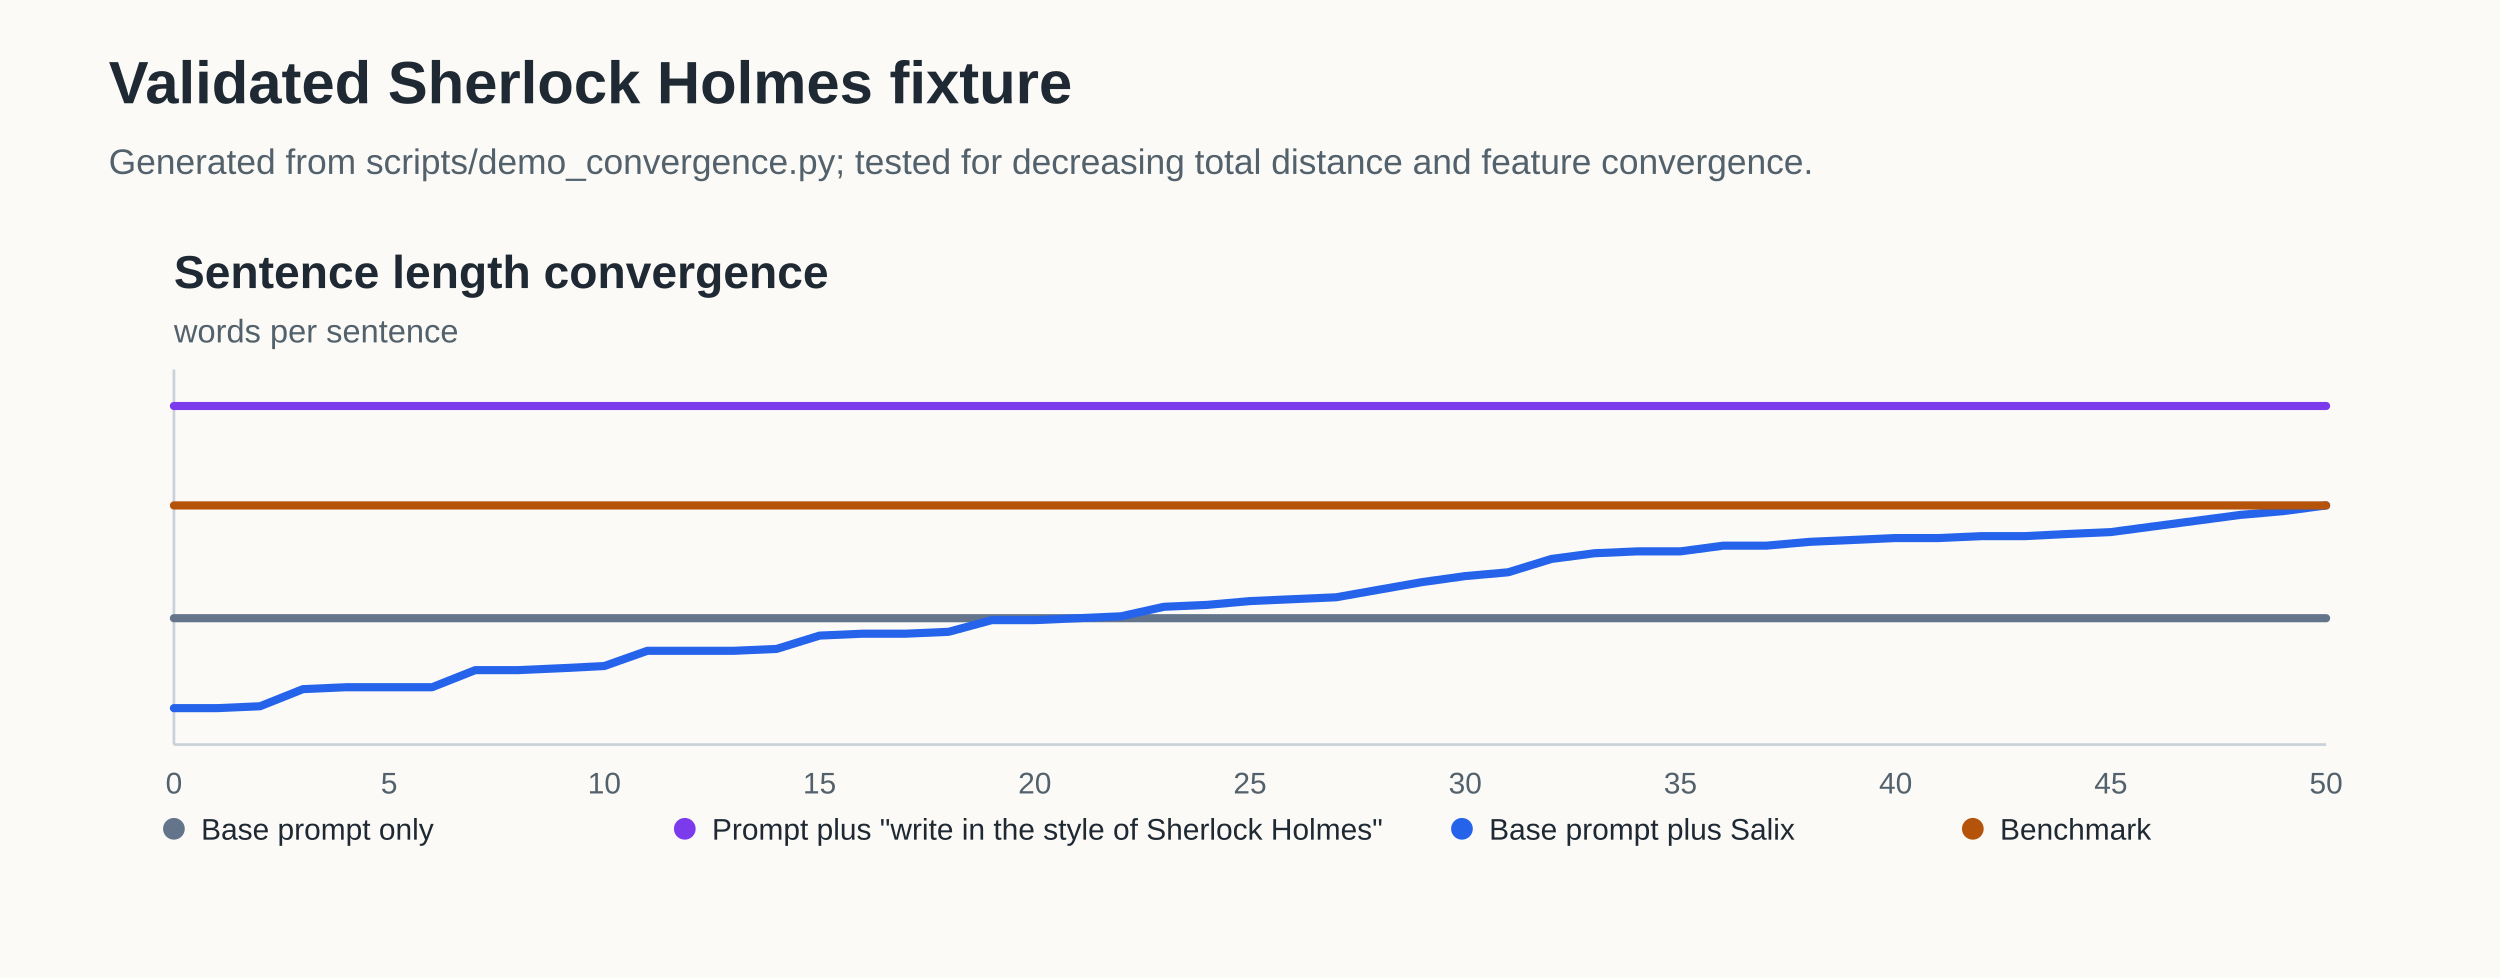
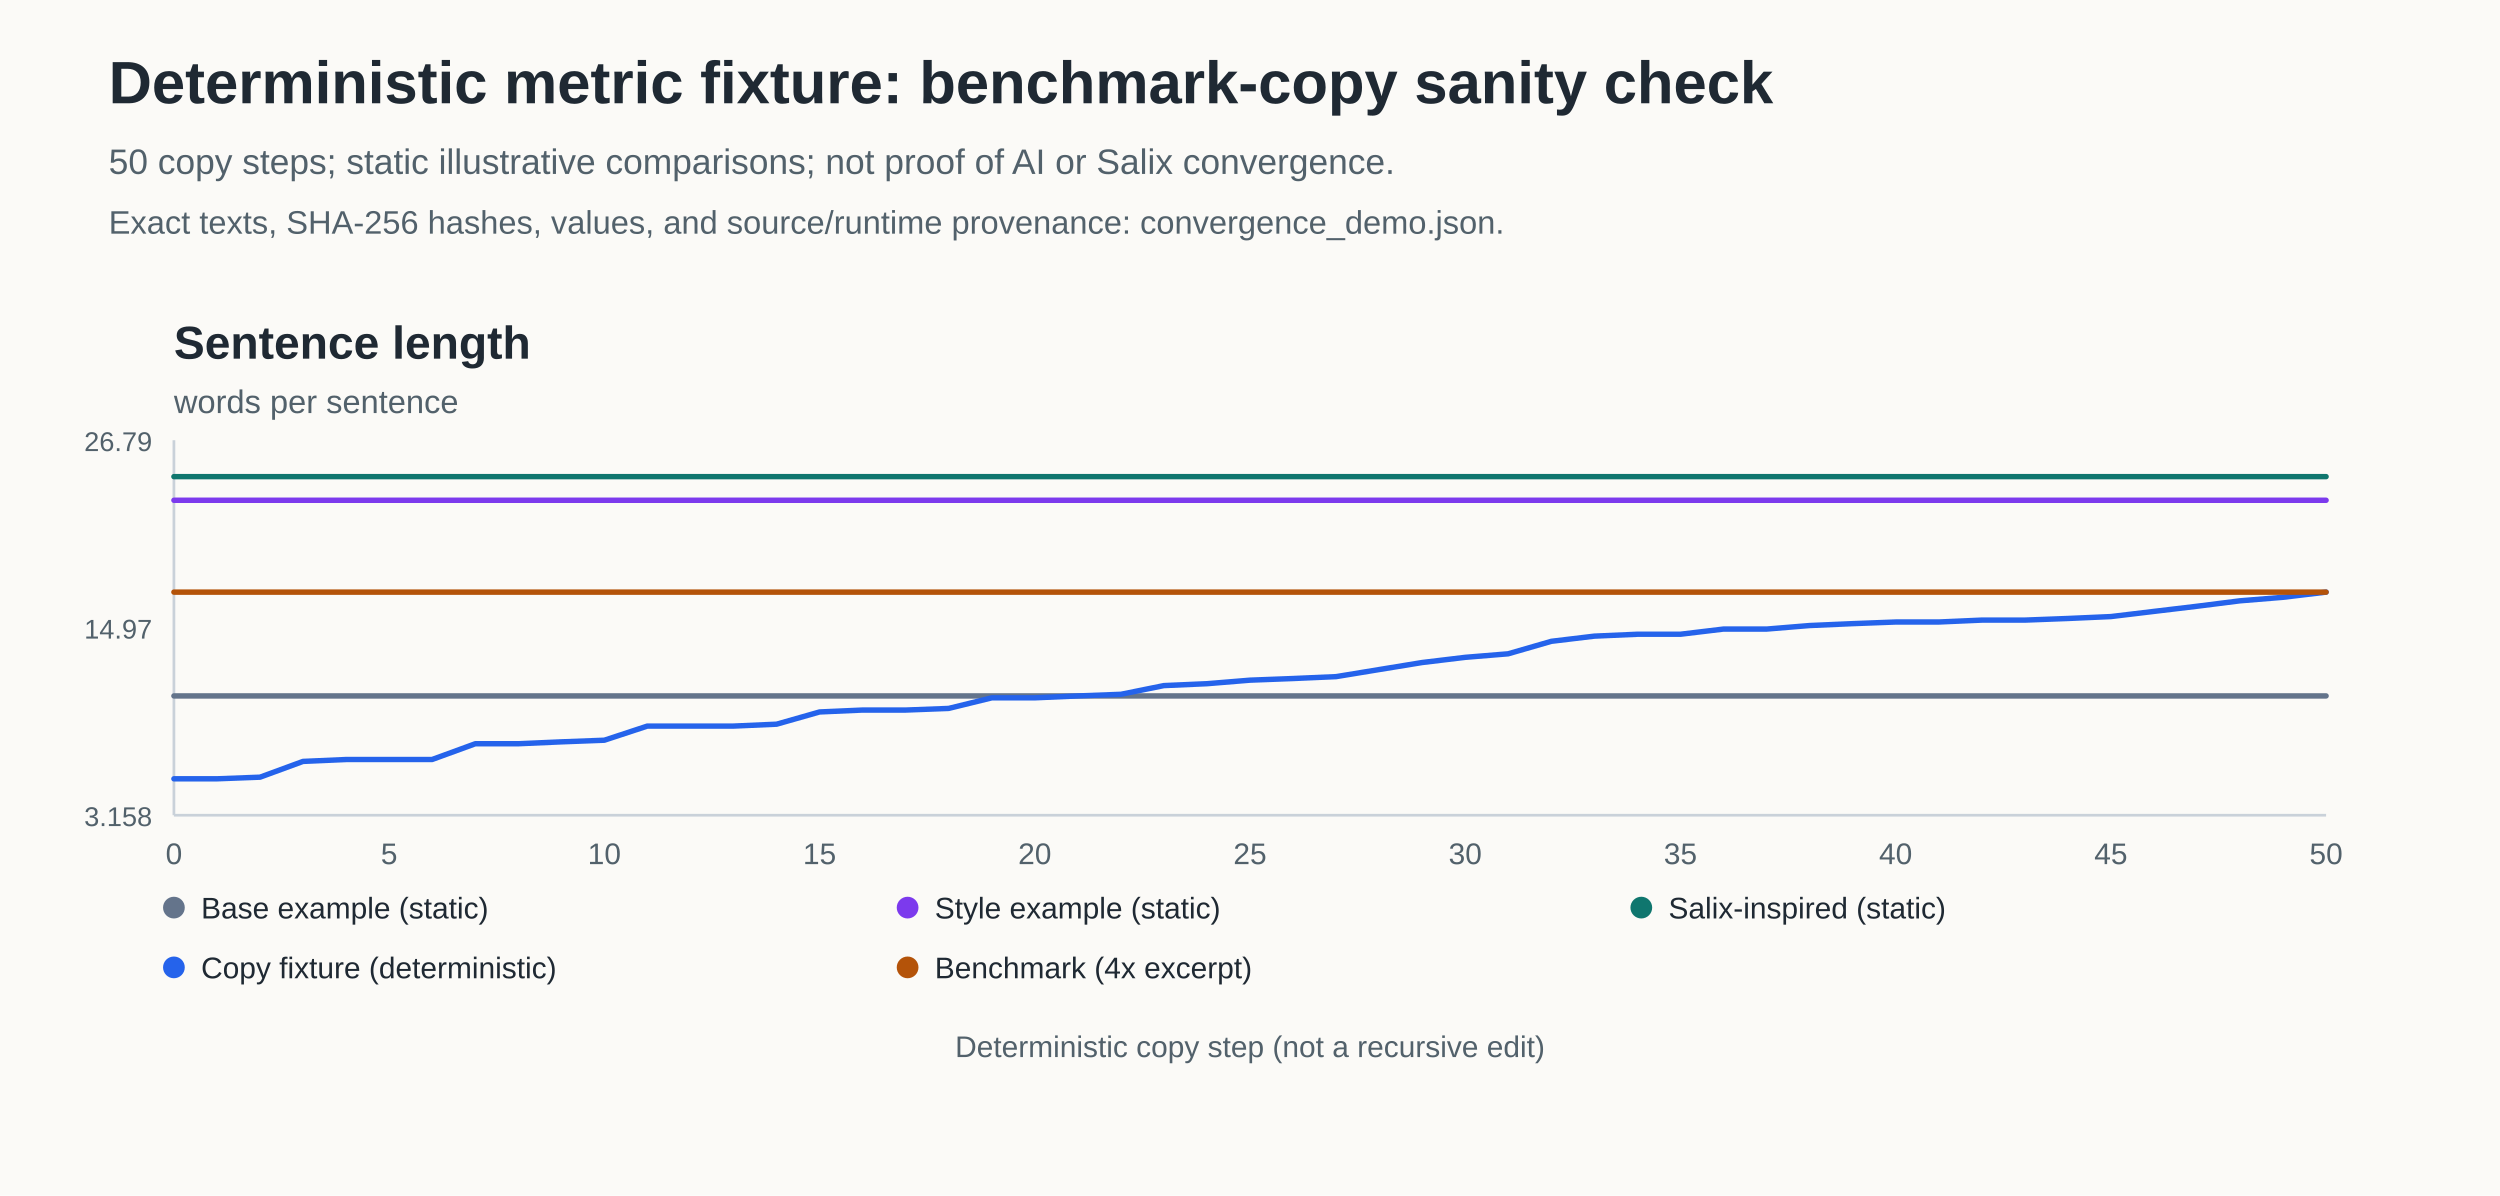
- <svg xmlns="http://www.w3.org/2000/svg" width="920" height="360" viewBox="0 0 920 360" role="img" aria-labelledby="title desc">
+ <svg xmlns="http://www.w3.org/2000/svg" width="920" height="440" viewBox="0 0 920 440" role="img" aria-labelledby="title desc">
  <rect width="100%" height="100%" fill="#fbfaf7" />
-   <text x="40" y="38" font-family="Arial, sans-serif" font-size="22" font-weight="700" fill="#1f2933">Validated Sherlock Holmes fixture</text>
-   <text x="40" y="64" font-family="Arial, sans-serif" font-size="13" fill="#52616b">Generated from scripts/demo_convergence.py; tested for decreasing total distance and feature convergence.</text>
-   <text x="64" y="106" font-family="Arial, sans-serif" font-size="17" font-weight="700" fill="#1f2933">Sentence length convergence</text>
-   <text x="64" y="126" font-family="Arial, sans-serif" font-size="12" fill="#52616b">words per sentence</text>
-   <line x1="64" y1="274" x2="856" y2="274" stroke="#c9d1d9" stroke-width="1" />
-   <line x1="64" y1="136" x2="64" y2="274" stroke="#c9d1d9" stroke-width="1" />
-   <polyline points="64.0,227.5 79.8,227.5 95.7,227.5 111.5,227.5 127.4,227.5 143.2,227.5 159.0,227.5 174.9,227.5 190.7,227.5 206.6,227.5 222.4,227.5 238.2,227.5 254.1,227.5 269.9,227.5 285.8,227.5 301.6,227.5 317.4,227.5 333.3,227.5 349.1,227.5 365.0,227.5 380.8,227.5 396.6,227.5 412.5,227.5 428.3,227.5 444.2,227.5 460.0,227.5 475.8,227.5 491.7,227.5 507.5,227.5 523.4,227.5 539.2,227.5 555.0,227.5 570.9,227.5 586.7,227.5 602.6,227.5 618.4,227.5 634.2,227.5 650.1,227.5 665.9,227.5 681.8,227.5 697.6,227.5 713.4,227.5 729.3,227.5 745.1,227.5 761.0,227.5 776.8,227.5 792.6,227.5 808.5,227.5 824.3,227.5 840.2,227.5 856.0,227.5" fill="none" stroke="#64748b" stroke-width="3" stroke-linecap="round" stroke-linejoin="round" />
-   <polyline points="64.0,149.4 79.8,149.4 95.7,149.4 111.5,149.4 127.4,149.4 143.2,149.4 159.0,149.4 174.9,149.4 190.7,149.4 206.6,149.4 222.4,149.4 238.2,149.4 254.1,149.4 269.9,149.4 285.8,149.4 301.6,149.4 317.4,149.4 333.3,149.4 349.1,149.4 365.0,149.4 380.8,149.4 396.6,149.4 412.5,149.4 428.3,149.4 444.2,149.4 460.0,149.4 475.8,149.4 491.7,149.4 507.5,149.4 523.4,149.4 539.2,149.4 555.0,149.4 570.9,149.4 586.7,149.4 602.6,149.4 618.4,149.4 634.2,149.4 650.1,149.4 665.9,149.4 681.8,149.4 697.6,149.4 713.4,149.4 729.3,149.4 745.1,149.4 761.0,149.4 776.8,149.4 792.6,149.4 808.5,149.4 824.3,149.4 840.2,149.4 856.0,149.4" fill="none" stroke="#7c3aed" stroke-width="3" stroke-linecap="round" stroke-linejoin="round" />
-   <polyline points="64.0,260.6 79.8,260.6 95.7,259.9 111.5,253.6 127.4,252.9 143.2,252.9 159.0,252.9 174.9,246.6 190.7,246.6 206.6,245.9 222.4,245.1 238.2,239.5 254.1,239.5 269.9,239.5 285.8,238.8 301.6,233.9 317.4,233.2 333.3,233.2 349.1,232.5 365.0,228.2 380.8,228.2 396.6,227.5 412.5,226.8 428.3,223.3 444.2,222.6 460.0,221.2 475.8,220.5 491.7,219.8 507.5,217.0 523.4,214.2 539.2,212.0 555.0,210.6 570.9,205.7 586.7,203.6 602.6,202.9 618.4,202.9 634.2,200.8 650.1,200.8 665.9,199.4 681.8,198.7 697.6,198.0 713.4,198.0 729.3,197.3 745.1,197.3 761.0,196.5 776.8,195.8 792.6,193.7 808.5,191.6 824.3,189.5 840.2,188.1 856.0,186.0" fill="none" stroke="#2563eb" stroke-width="3" stroke-linecap="round" stroke-linejoin="round" />
-   <polyline points="64.0,186.0 79.8,186.0 95.7,186.0 111.5,186.0 127.4,186.0 143.2,186.0 159.0,186.0 174.9,186.0 190.7,186.0 206.6,186.0 222.4,186.0 238.2,186.0 254.1,186.0 269.9,186.0 285.8,186.0 301.6,186.0 317.4,186.0 333.3,186.0 349.1,186.0 365.0,186.0 380.8,186.0 396.6,186.0 412.5,186.0 428.3,186.0 444.2,186.0 460.0,186.0 475.8,186.0 491.7,186.0 507.5,186.0 523.4,186.0 539.2,186.0 555.0,186.0 570.9,186.0 586.7,186.0 602.6,186.0 618.4,186.0 634.2,186.0 650.1,186.0 665.9,186.0 681.8,186.0 697.6,186.0 713.4,186.0 729.3,186.0 745.1,186.0 761.0,186.0 776.8,186.0 792.6,186.0 808.5,186.0 824.3,186.0 840.2,186.0 856.0,186.0" fill="none" stroke="#b45309" stroke-width="3" stroke-linecap="round" stroke-linejoin="round" />
-   <circle cx="64" cy="305" r="4" fill="#64748b" />
-   <text x="74" y="309" font-family="Arial, sans-serif" font-size="11" fill="#1f2933">Base prompt only</text>
-   <circle cx="252" cy="305" r="4" fill="#7c3aed" />
-   <text x="262" y="309" font-family="Arial, sans-serif" font-size="11" fill="#1f2933">Prompt plus "write in the style of Sherlock Holmes"</text>
-   <circle cx="538" cy="305" r="4" fill="#2563eb" />
-   <text x="548" y="309" font-family="Arial, sans-serif" font-size="11" fill="#1f2933">Base prompt plus Salix</text>
-   <circle cx="726" cy="305" r="4" fill="#b45309" />
-   <text x="736" y="309" font-family="Arial, sans-serif" font-size="11" fill="#1f2933">Benchmark</text>
-   <text x="64.0" y="292" font-family="Arial, sans-serif" font-size="11" text-anchor="middle" fill="#52616b">0</text>
-   <text x="143.2" y="292" font-family="Arial, sans-serif" font-size="11" text-anchor="middle" fill="#52616b">5</text>
-   <text x="222.4" y="292" font-family="Arial, sans-serif" font-size="11" text-anchor="middle" fill="#52616b">10</text>
-   <text x="301.6" y="292" font-family="Arial, sans-serif" font-size="11" text-anchor="middle" fill="#52616b">15</text>
-   <text x="380.8" y="292" font-family="Arial, sans-serif" font-size="11" text-anchor="middle" fill="#52616b">20</text>
-   <text x="460.0" y="292" font-family="Arial, sans-serif" font-size="11" text-anchor="middle" fill="#52616b">25</text>
-   <text x="539.2" y="292" font-family="Arial, sans-serif" font-size="11" text-anchor="middle" fill="#52616b">30</text>
-   <text x="618.4" y="292" font-family="Arial, sans-serif" font-size="11" text-anchor="middle" fill="#52616b">35</text>
-   <text x="697.6" y="292" font-family="Arial, sans-serif" font-size="11" text-anchor="middle" fill="#52616b">40</text>
-   <text x="776.8" y="292" font-family="Arial, sans-serif" font-size="11" text-anchor="middle" fill="#52616b">45</text>
-   <text x="856.0" y="292" font-family="Arial, sans-serif" font-size="11" text-anchor="middle" fill="#52616b">50</text>
+   <text x="40" y="38" font-family="Arial, sans-serif" font-size="22" font-weight="700" fill="#1f2933">Deterministic metric fixture: benchmark-copy sanity check</text>
+   <text x="40" y="64" font-family="Arial, sans-serif" font-size="13" fill="#52616b">50 copy steps; static illustrative comparisons; not proof of AI or Salix convergence.</text>
+   <text x="40" y="86" font-family="Arial, sans-serif" font-size="12" fill="#52616b">Exact texts, SHA-256 hashes, values, and source/runtime provenance: convergence_demo.json.</text>
+   <text x="64" y="132" font-family="Arial, sans-serif" font-size="17" font-weight="700" fill="#1f2933">Sentence length</text>
+   <text x="64" y="152" font-family="Arial, sans-serif" font-size="12" fill="#52616b">words per sentence</text>
+   <line x1="64" y1="300" x2="856" y2="300" stroke="#c9d1d9" stroke-width="1" />
+   <line x1="64" y1="162" x2="64" y2="300" stroke="#c9d1d9" stroke-width="1" />
+   <text x="56" y="304.0" font-family="Arial, sans-serif" font-size="10" text-anchor="end" fill="#52616b">3.158</text>
+   <text x="56" y="235.0" font-family="Arial, sans-serif" font-size="10" text-anchor="end" fill="#52616b">14.97</text>
+   <text x="56" y="166.0" font-family="Arial, sans-serif" font-size="10" text-anchor="end" fill="#52616b">26.79</text>
+   <polyline points="64.0,256.1 79.8,256.1 95.7,256.1 111.5,256.1 127.4,256.1 143.2,256.1 159.0,256.1 174.9,256.1 190.7,256.1 206.6,256.1 222.4,256.1 238.2,256.1 254.1,256.1 269.9,256.1 285.8,256.1 301.6,256.1 317.4,256.1 333.3,256.1 349.1,256.1 365.0,256.1 380.8,256.1 396.6,256.1 412.5,256.1 428.3,256.1 444.2,256.1 460.0,256.1 475.8,256.1 491.7,256.1 507.5,256.1 523.4,256.1 539.2,256.1 555.0,256.1 570.9,256.1 586.7,256.1 602.6,256.1 618.4,256.1 634.2,256.1 650.1,256.1 665.9,256.1 681.8,256.1 697.6,256.1 713.4,256.1 729.3,256.1 745.1,256.1 761.0,256.1 776.8,256.1 792.6,256.1 808.5,256.1 824.3,256.1 840.2,256.1 856.0,256.1" fill="none" stroke="#64748b" data-series-id="base_example" data-available="true" stroke-dasharray="none" stroke-width="2" stroke-linecap="round" stroke-linejoin="round" />
+   <polyline points="64.0,184.1 79.8,184.1 95.7,184.1 111.5,184.1 127.4,184.1 143.2,184.1 159.0,184.1 174.9,184.1 190.7,184.1 206.6,184.1 222.4,184.1 238.2,184.1 254.1,184.1 269.9,184.1 285.8,184.1 301.6,184.1 317.4,184.1 333.3,184.1 349.1,184.1 365.0,184.1 380.8,184.1 396.6,184.1 412.5,184.1 428.3,184.1 444.2,184.1 460.0,184.1 475.8,184.1 491.7,184.1 507.5,184.1 523.4,184.1 539.2,184.1 555.0,184.1 570.9,184.1 586.7,184.1 602.6,184.1 618.4,184.1 634.2,184.1 650.1,184.1 665.9,184.1 681.8,184.1 697.6,184.1 713.4,184.1 729.3,184.1 745.1,184.1 761.0,184.1 776.8,184.1 792.6,184.1 808.5,184.1 824.3,184.1 840.2,184.1 856.0,184.1" fill="none" stroke="#7c3aed" data-series-id="style_example" data-available="true" stroke-dasharray="none" stroke-width="2" stroke-linecap="round" stroke-linejoin="round" />
+   <polyline points="64.0,175.4 79.8,175.4 95.7,175.4 111.5,175.4 127.4,175.4 143.2,175.4 159.0,175.4 174.9,175.4 190.7,175.4 206.6,175.4 222.4,175.4 238.2,175.4 254.1,175.4 269.9,175.4 285.8,175.4 301.6,175.4 317.4,175.4 333.3,175.4 349.1,175.4 365.0,175.4 380.8,175.4 396.6,175.4 412.5,175.4 428.3,175.4 444.2,175.4 460.0,175.4 475.8,175.4 491.7,175.4 507.5,175.4 523.4,175.4 539.2,175.4 555.0,175.4 570.9,175.4 586.7,175.4 602.6,175.4 618.4,175.4 634.2,175.4 650.1,175.4 665.9,175.4 681.8,175.4 697.6,175.4 713.4,175.4 729.3,175.4 745.1,175.4 761.0,175.4 776.8,175.4 792.6,175.4 808.5,175.4 824.3,175.4 840.2,175.4 856.0,175.4" fill="none" stroke="#0f766e" data-series-id="salix_inspired_example" data-available="true" stroke-dasharray="none" stroke-width="2" stroke-linecap="round" stroke-linejoin="round" />
+   <polyline points="64.0,286.6 79.8,286.6 95.7,286.0 111.5,280.2 127.4,279.5 143.2,279.5 159.0,279.5 174.9,273.7 190.7,273.7 206.6,273.0 222.4,272.4 238.2,267.2 254.1,267.2 269.9,267.2 285.8,266.5 301.6,262.0 317.4,261.3 333.3,261.3 349.1,260.7 365.0,256.8 380.8,256.8 396.6,256.1 412.5,255.5 428.3,252.3 444.2,251.6 460.0,250.3 475.8,249.7 491.7,249.0 507.5,246.4 523.4,243.8 539.2,241.9 555.0,240.6 570.9,236.0 586.7,234.1 602.6,233.4 618.4,233.4 634.2,231.5 650.1,231.5 665.9,230.2 681.8,229.5 697.6,228.9 713.4,228.9 729.3,228.2 745.1,228.2 761.0,227.6 776.8,226.9 792.6,225.0 808.5,223.1 824.3,221.1 840.2,219.8 856.0,217.9" fill="none" stroke="#2563eb" data-series-id="copy_fixture" data-available="true" stroke-dasharray="none" stroke-width="2" stroke-linecap="round" stroke-linejoin="round" />
+   <polyline points="64.0,217.9 79.8,217.9 95.7,217.9 111.5,217.9 127.4,217.9 143.2,217.9 159.0,217.9 174.9,217.9 190.7,217.9 206.6,217.9 222.4,217.9 238.2,217.9 254.1,217.9 269.9,217.9 285.8,217.9 301.6,217.9 317.4,217.9 333.3,217.9 349.1,217.9 365.0,217.9 380.8,217.9 396.6,217.9 412.5,217.9 428.3,217.9 444.2,217.9 460.0,217.9 475.8,217.9 491.7,217.9 507.5,217.9 523.4,217.9 539.2,217.9 555.0,217.9 570.9,217.9 586.7,217.9 602.6,217.9 618.4,217.9 634.2,217.9 650.1,217.9 665.9,217.9 681.8,217.9 697.6,217.9 713.4,217.9 729.3,217.9 745.1,217.9 761.0,217.9 776.8,217.9 792.6,217.9 808.5,217.9 824.3,217.9 840.2,217.9 856.0,217.9" fill="none" stroke="#b45309" data-series-id="benchmark" data-available="true" stroke-dasharray="none" stroke-width="2" stroke-linecap="round" stroke-linejoin="round" />
+   <circle cx="64" cy="334" r="4" fill="#64748b" />
+   <text x="74" y="338" font-family="Arial, sans-serif" font-size="11" fill="#1f2933">Base example (static)</text>
+   <circle cx="334" cy="334" r="4" fill="#7c3aed" />
+   <text x="344" y="338" font-family="Arial, sans-serif" font-size="11" fill="#1f2933">Style example (static)</text>
+   <circle cx="604" cy="334" r="4" fill="#0f766e" />
+   <text x="614" y="338" font-family="Arial, sans-serif" font-size="11" fill="#1f2933">Salix-inspired (static)</text>
+   <circle cx="64" cy="356" r="4" fill="#2563eb" />
+   <text x="74" y="360" font-family="Arial, sans-serif" font-size="11" fill="#1f2933">Copy fixture (deterministic)</text>
+   <circle cx="334" cy="356" r="4" fill="#b45309" />
+   <text x="344" y="360" font-family="Arial, sans-serif" font-size="11" fill="#1f2933">Benchmark (4x excerpt)</text>
+   <text x="460.0" y="389" font-family="Arial, sans-serif" font-size="11" text-anchor="middle" fill="#52616b">Deterministic copy step (not a recursive edit)</text>
+   <text x="64.0" y="318" font-family="Arial, sans-serif" font-size="11" text-anchor="middle" fill="#52616b">0</text>
+   <text x="143.2" y="318" font-family="Arial, sans-serif" font-size="11" text-anchor="middle" fill="#52616b">5</text>
+   <text x="222.4" y="318" font-family="Arial, sans-serif" font-size="11" text-anchor="middle" fill="#52616b">10</text>
+   <text x="301.6" y="318" font-family="Arial, sans-serif" font-size="11" text-anchor="middle" fill="#52616b">15</text>
+   <text x="380.8" y="318" font-family="Arial, sans-serif" font-size="11" text-anchor="middle" fill="#52616b">20</text>
+   <text x="460.0" y="318" font-family="Arial, sans-serif" font-size="11" text-anchor="middle" fill="#52616b">25</text>
+   <text x="539.2" y="318" font-family="Arial, sans-serif" font-size="11" text-anchor="middle" fill="#52616b">30</text>
+   <text x="618.4" y="318" font-family="Arial, sans-serif" font-size="11" text-anchor="middle" fill="#52616b">35</text>
+   <text x="697.6" y="318" font-family="Arial, sans-serif" font-size="11" text-anchor="middle" fill="#52616b">40</text>
+   <text x="776.8" y="318" font-family="Arial, sans-serif" font-size="11" text-anchor="middle" fill="#52616b">45</text>
+   <text x="856.0" y="318" font-family="Arial, sans-serif" font-size="11" text-anchor="middle" fill="#52616b">50</text>
</svg>
